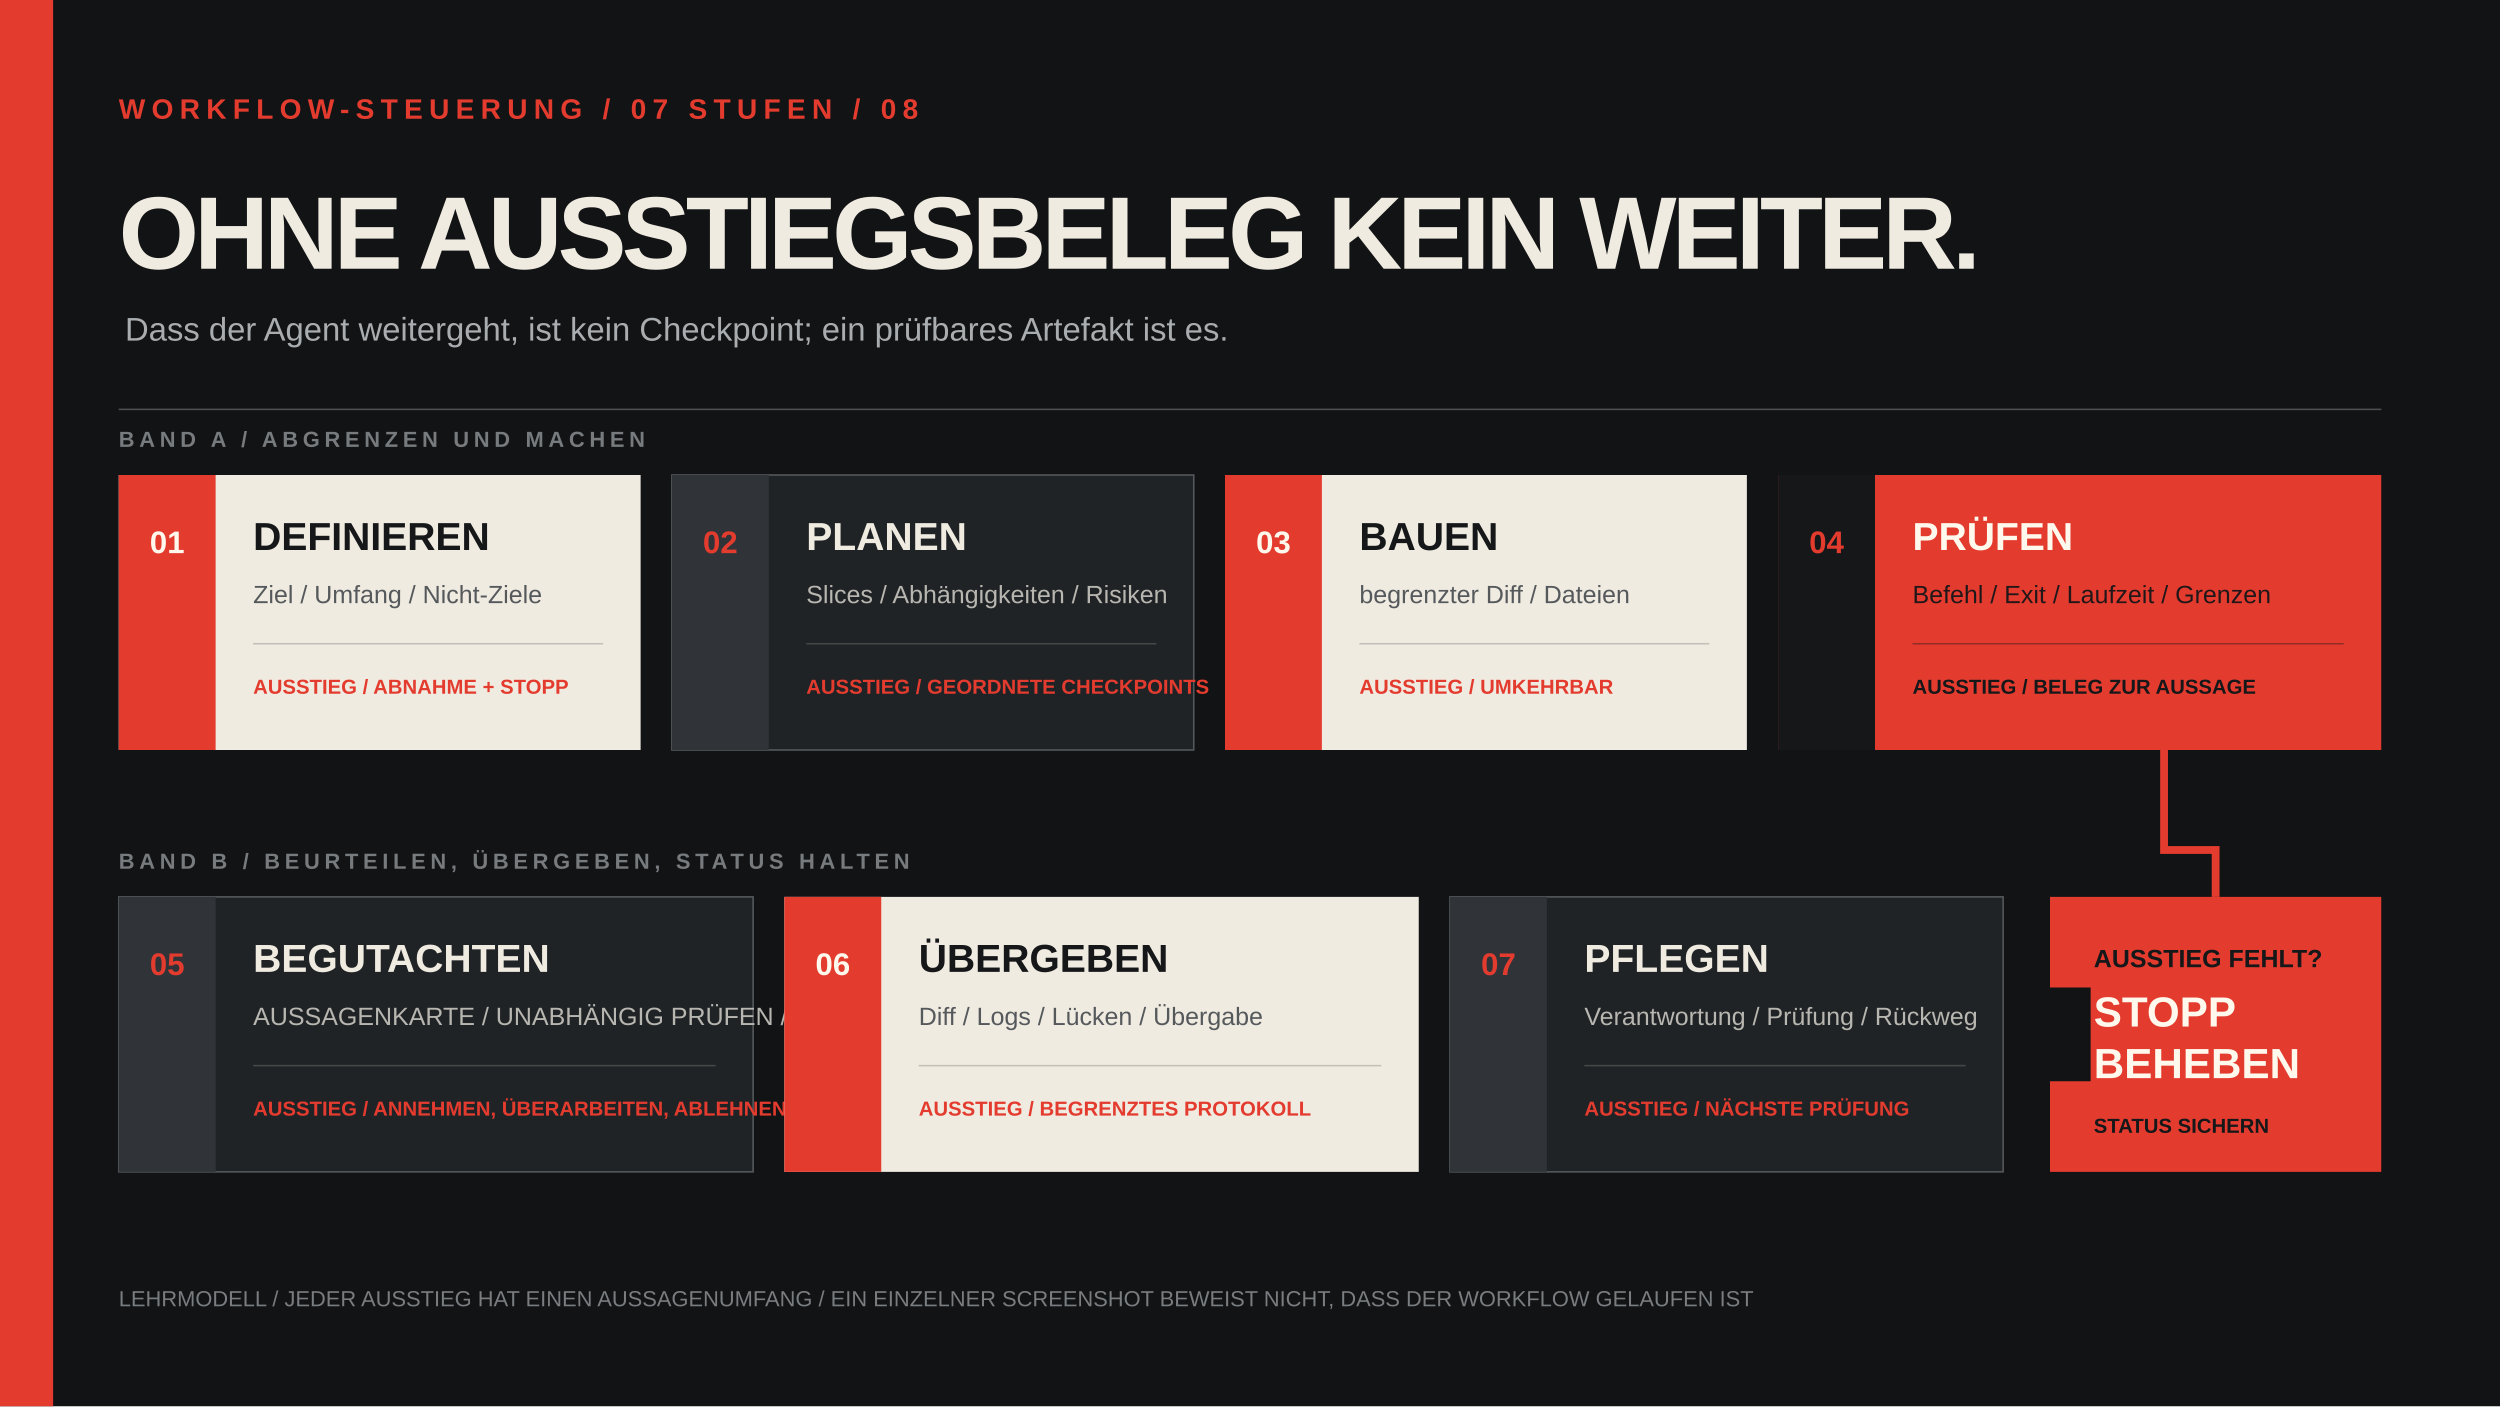
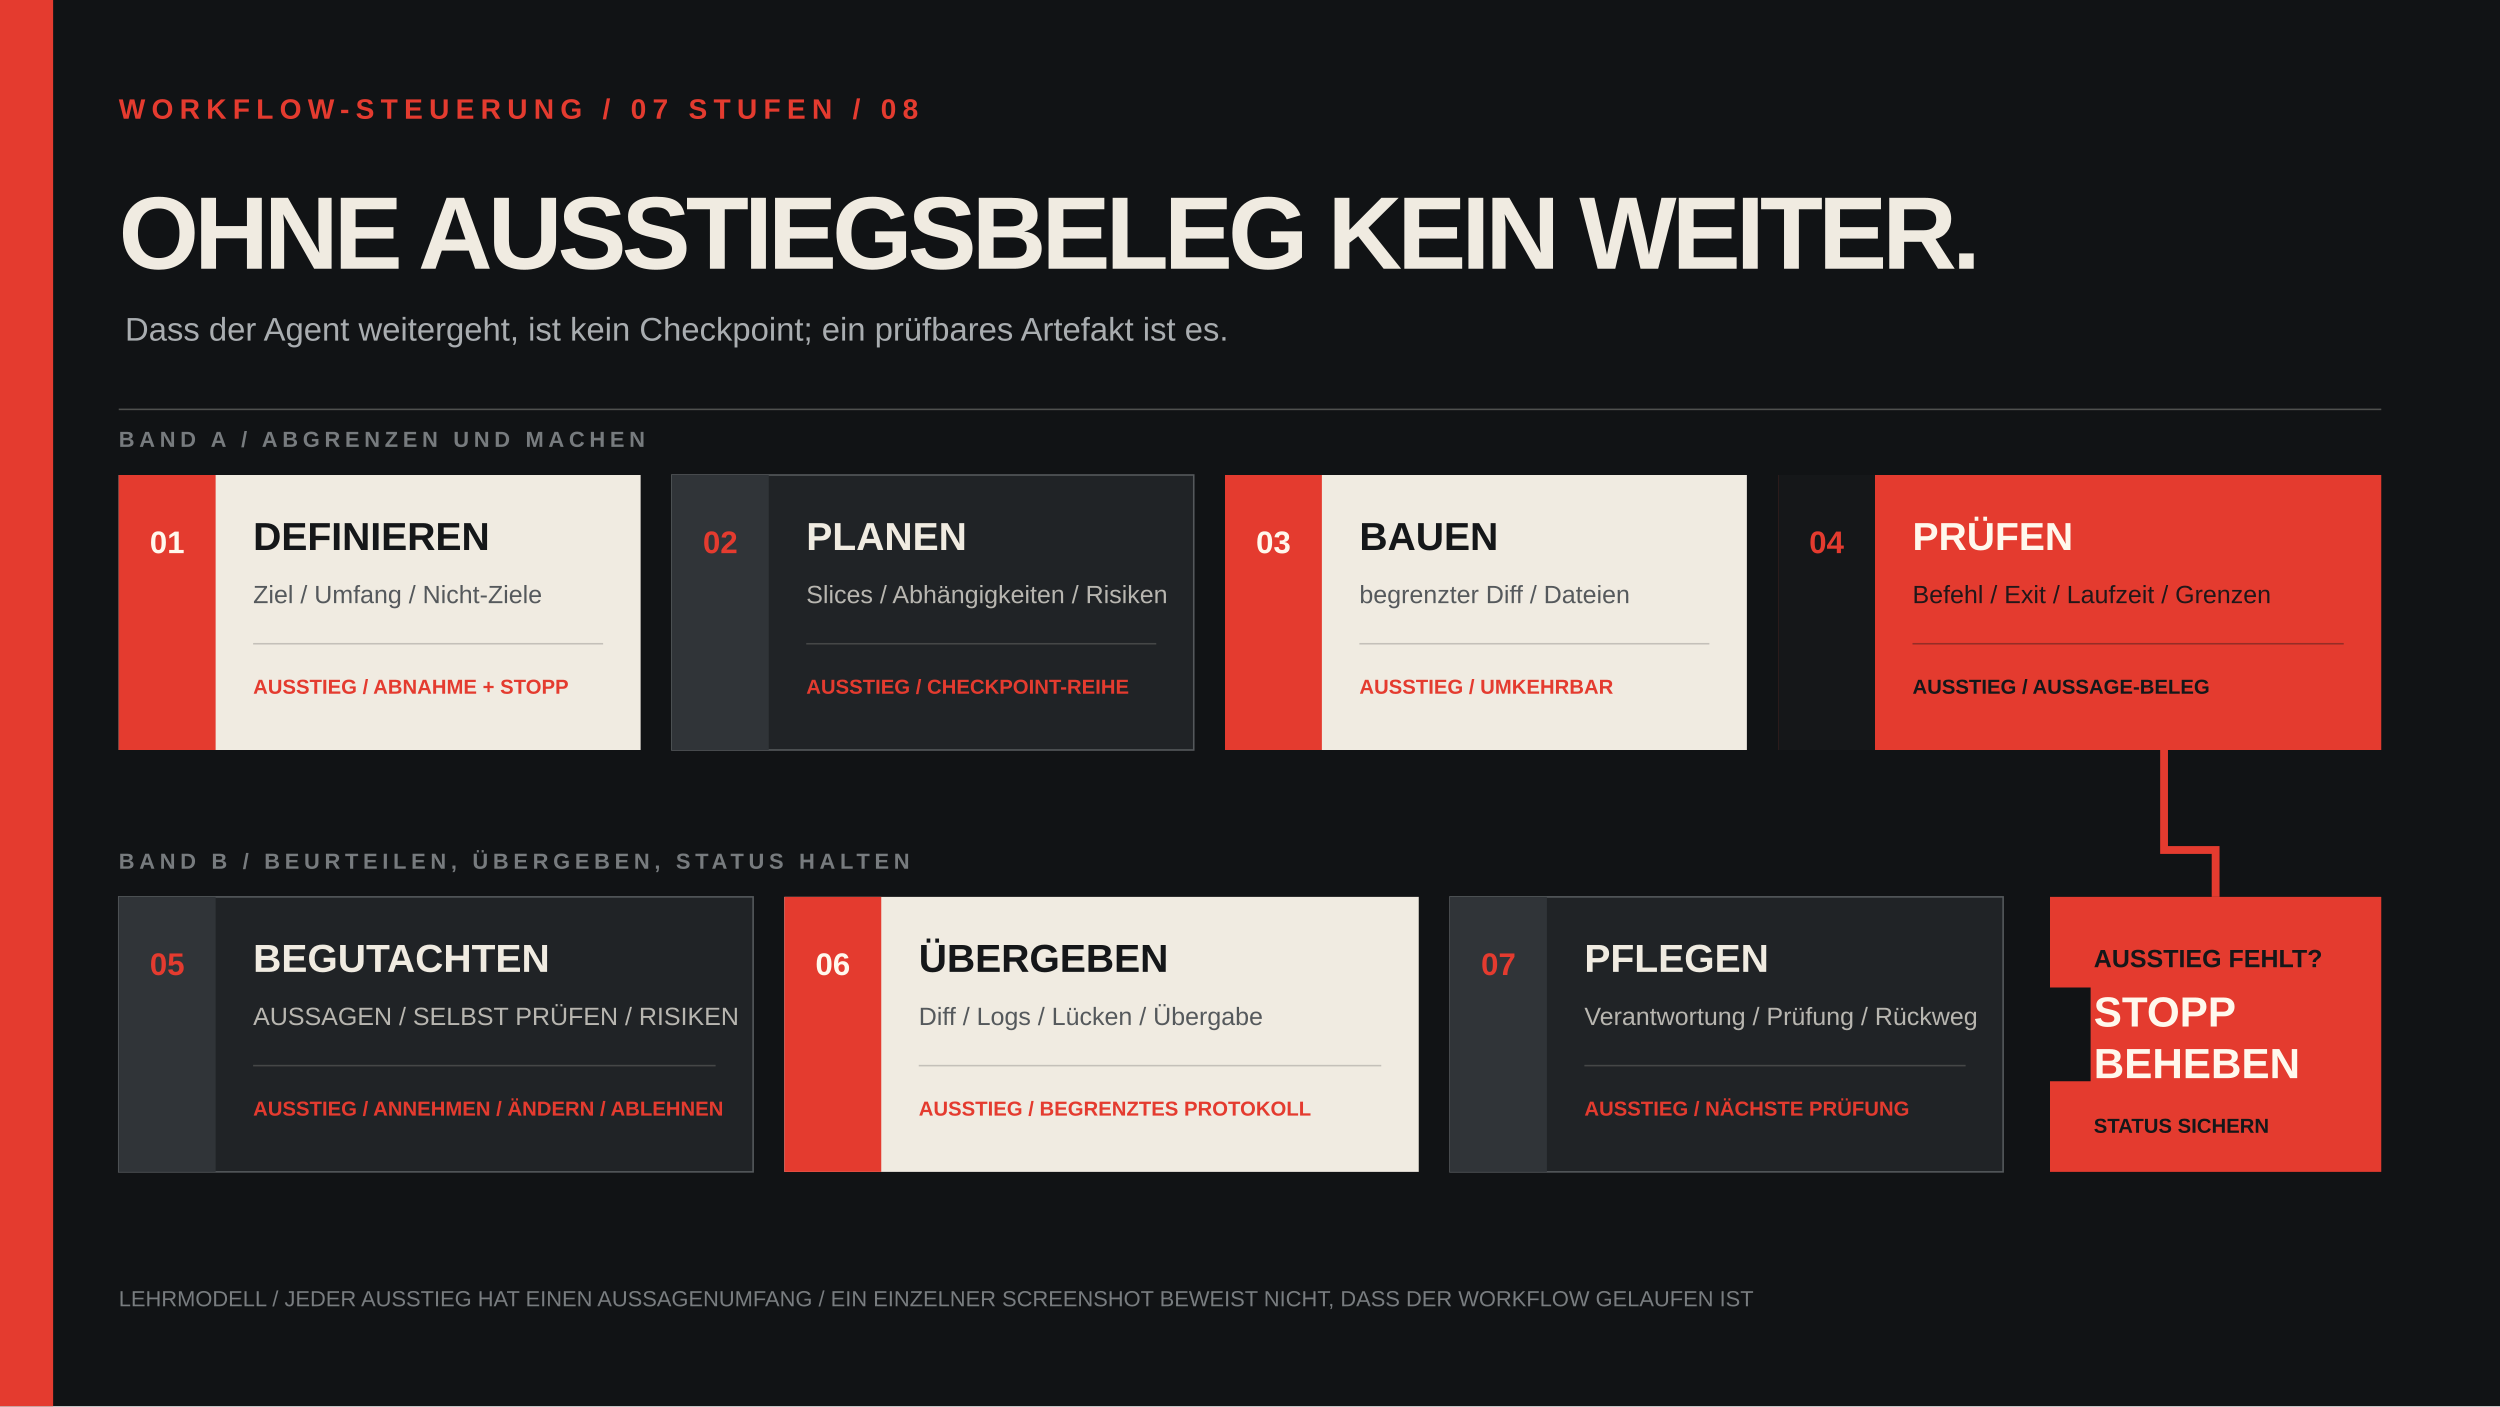
<svg xmlns="http://www.w3.org/2000/svg" viewBox="0 0 1600 900" role="img" aria-labelledby="title desc">
  <rect width="1600" height="900" fill="#111315" />
  <rect x="0" y="0" width="34" height="900" fill="#e43b2f" />
  <g font-family="Arial, Helvetica, sans-serif">
    <text x="76" y="76" fill="#e43b2f" font-size="18" font-weight="700" letter-spacing="4">WORKFLOW-STEUERUNG / 07 STUFEN / 08</text>
    <text x="76" y="172" fill="#f0ebe1" font-size="66" font-weight="800" letter-spacing="-3">OHNE AUSSTIEGSBELEG KEIN WEITER.</text>
    <text x="80" y="218" fill="#a9adb0" font-size="21">Dass der Agent weitergeht, ist kein Checkpoint; ein prüfbares Artefakt ist es.</text>
    <path d="M76 262H1524" stroke="#f0ebe1" stroke-opacity=".28" />
    <g transform="translate(76 304)">
      <text x="0" y="-18" fill="#777b7e" font-size="14" font-weight="700" letter-spacing="3">BAND A / ABGRENZEN UND MACHEN</text>
      <g>
        <rect width="334" height="176" fill="#f0ebe1" />
        <rect width="62" height="176" fill="#e43b2f" />
        <text x="31" y="50" text-anchor="middle" fill="#fff8ed" font-size="20" font-weight="800">01</text>
        <text x="86" y="48" fill="#151719" font-size="25" font-weight="800">DEFINIEREN</text>
        <text x="86" y="82" fill="#55595c" font-size="16">Ziel / Umfang / Nicht-Ziele</text>
        <path d="M86 108H310" stroke="#151719" stroke-opacity=".2" />
        <text x="86" y="140" fill="#e43b2f" font-size="13" font-weight="700">AUSSTIEG / ABNAHME + STOPP</text>
      </g>
      <g transform="translate(354)">
        <rect width="334" height="176" fill="#202326" stroke="#55595c" />
        <rect width="62" height="176" fill="#303438" />
        <text x="31" y="50" text-anchor="middle" fill="#e43b2f" font-size="20" font-weight="800">02</text>
        <text x="86" y="48" fill="#f0ebe1" font-size="25" font-weight="800">PLANEN</text>
        <text x="86" y="82" fill="#b8b6b0" font-size="16">Slices / Abhängigkeiten / Risiken</text>
        <path d="M86 108H310" stroke="#f0ebe1" stroke-opacity=".18" />
-         <text x="86" y="140" fill="#e43b2f" font-size="13" font-weight="700">AUSSTIEG / GEORDNETE CHECKPOINTS</text>
+         <text x="86" y="140" fill="#e43b2f" font-size="13" font-weight="700">AUSSTIEG / CHECKPOINT-REIHE</text>
      </g>
      <g transform="translate(708)">
        <rect width="334" height="176" fill="#f0ebe1" />
        <rect width="62" height="176" fill="#e43b2f" />
        <text x="31" y="50" text-anchor="middle" fill="#fff8ed" font-size="20" font-weight="800">03</text>
        <text x="86" y="48" fill="#151719" font-size="25" font-weight="800">BAUEN</text>
        <text x="86" y="82" fill="#55595c" font-size="16">begrenzter Diff / Dateien</text>
        <path d="M86 108H310" stroke="#151719" stroke-opacity=".2" />
        <text x="86" y="140" fill="#e43b2f" font-size="13" font-weight="700">AUSSTIEG / UMKEHRBAR</text>
      </g>
      <g transform="translate(1062)">
        <rect width="386" height="176" fill="#e43b2f" />
        <rect width="62" height="176" fill="#151719" />
        <text x="31" y="50" text-anchor="middle" fill="#e43b2f" font-size="20" font-weight="800">04</text>
        <text x="86" y="48" fill="#fff8ed" font-size="25" font-weight="800">PRÜFEN</text>
        <text x="86" y="82" fill="#211719" font-size="16">Befehl / Exit / Laufzeit / Grenzen</text>
        <path d="M86 108H362" stroke="#151719" stroke-opacity=".38" />
-         <text x="86" y="140" fill="#151719" font-size="13" font-weight="800">AUSSTIEG / BELEG ZUR AUSSAGE</text>
+         <text x="86" y="140" fill="#151719" font-size="13" font-weight="800">AUSSTIEG / AUSSAGE-BELEG</text>
      </g>
    </g>
    <g transform="translate(76 574)">
      <text x="0" y="-18" fill="#777b7e" font-size="14" font-weight="700" letter-spacing="3">BAND B / BEURTEILEN, ÜBERGEBEN, STATUS HALTEN</text>
      <g>
        <rect width="406" height="176" fill="#202326" stroke="#55595c" />
        <rect width="62" height="176" fill="#303438" />
        <text x="31" y="50" text-anchor="middle" fill="#e43b2f" font-size="20" font-weight="800">05</text>
        <text x="86" y="48" fill="#f0ebe1" font-size="25" font-weight="800">BEGUTACHTEN</text>
-         <text x="86" y="82" fill="#b8b6b0" font-size="16">AUSSAGENKARTE / UNABHÄNGIG PRÜFEN / RISIKEN</text>
+         <text x="86" y="82" fill="#b8b6b0" font-size="16">AUSSAGEN / SELBST PRÜFEN / RISIKEN</text>
        <path d="M86 108H382" stroke="#f0ebe1" stroke-opacity=".18" />
-         <text x="86" y="140" fill="#e43b2f" font-size="13" font-weight="700">AUSSTIEG / ANNEHMEN, ÜBERARBEITEN, ABLEHNEN</text>
+         <text x="86" y="140" fill="#e43b2f" font-size="13" font-weight="700">AUSSTIEG / ANNEHMEN / ÄNDERN / ABLEHNEN</text>
      </g>
      <g transform="translate(426)">
        <rect width="406" height="176" fill="#f0ebe1" />
        <rect width="62" height="176" fill="#e43b2f" />
        <text x="31" y="50" text-anchor="middle" fill="#fff8ed" font-size="20" font-weight="800">06</text>
        <text x="86" y="48" fill="#151719" font-size="25" font-weight="800">ÜBERGEBEN</text>
        <text x="86" y="82" fill="#55595c" font-size="16">Diff / Logs / Lücken / Übergabe</text>
        <path d="M86 108H382" stroke="#151719" stroke-opacity=".2" />
        <text x="86" y="140" fill="#e43b2f" font-size="13" font-weight="700">AUSSTIEG / BEGRENZTES PROTOKOLL</text>
      </g>
      <g transform="translate(852)">
        <rect width="354" height="176" fill="#202326" stroke="#55595c" />
        <rect width="62" height="176" fill="#303438" />
        <text x="31" y="50" text-anchor="middle" fill="#e43b2f" font-size="20" font-weight="800">07</text>
        <text x="86" y="48" fill="#f0ebe1" font-size="25" font-weight="800">PFLEGEN</text>
        <text x="86" y="82" fill="#b8b6b0" font-size="16">Verantwortung / Prüfung / Rückweg</text>
        <path d="M86 108H330" stroke="#f0ebe1" stroke-opacity=".18" />
        <text x="86" y="140" fill="#e43b2f" font-size="13" font-weight="700">AUSSTIEG / NÄCHSTE PRÜFUNG</text>
      </g>
      <g transform="translate(1236)">
        <path d="M0 0H212V176H0V118H26V58H0Z" fill="#e43b2f" />
        <text x="28" y="45" fill="#151719" font-size="16" font-weight="800">AUSSTIEG FEHLT?</text>
        <text x="28" y="83" fill="#fff8ed" font-size="27" font-weight="800">STOPP</text>
        <text x="28" y="116" fill="#fff8ed" font-size="27" font-weight="800">BEHEBEN</text>
        <text x="28" y="151" fill="#151719" font-size="13" font-weight="700">STATUS SICHERN</text>
      </g>
    </g>
    <path d="M1385 480V544H1418V574" fill="none" stroke="#e43b2f" stroke-width="5" />
    <text x="76" y="836" fill="#797d80" font-size="14">LEHRMODELL / JEDER AUSSTIEG HAT EINEN AUSSAGENUMFANG / EIN EINZELNER SCREENSHOT BEWEIST NICHT, DASS DER WORKFLOW GELAUFEN IST</text>
  </g>
</svg>
